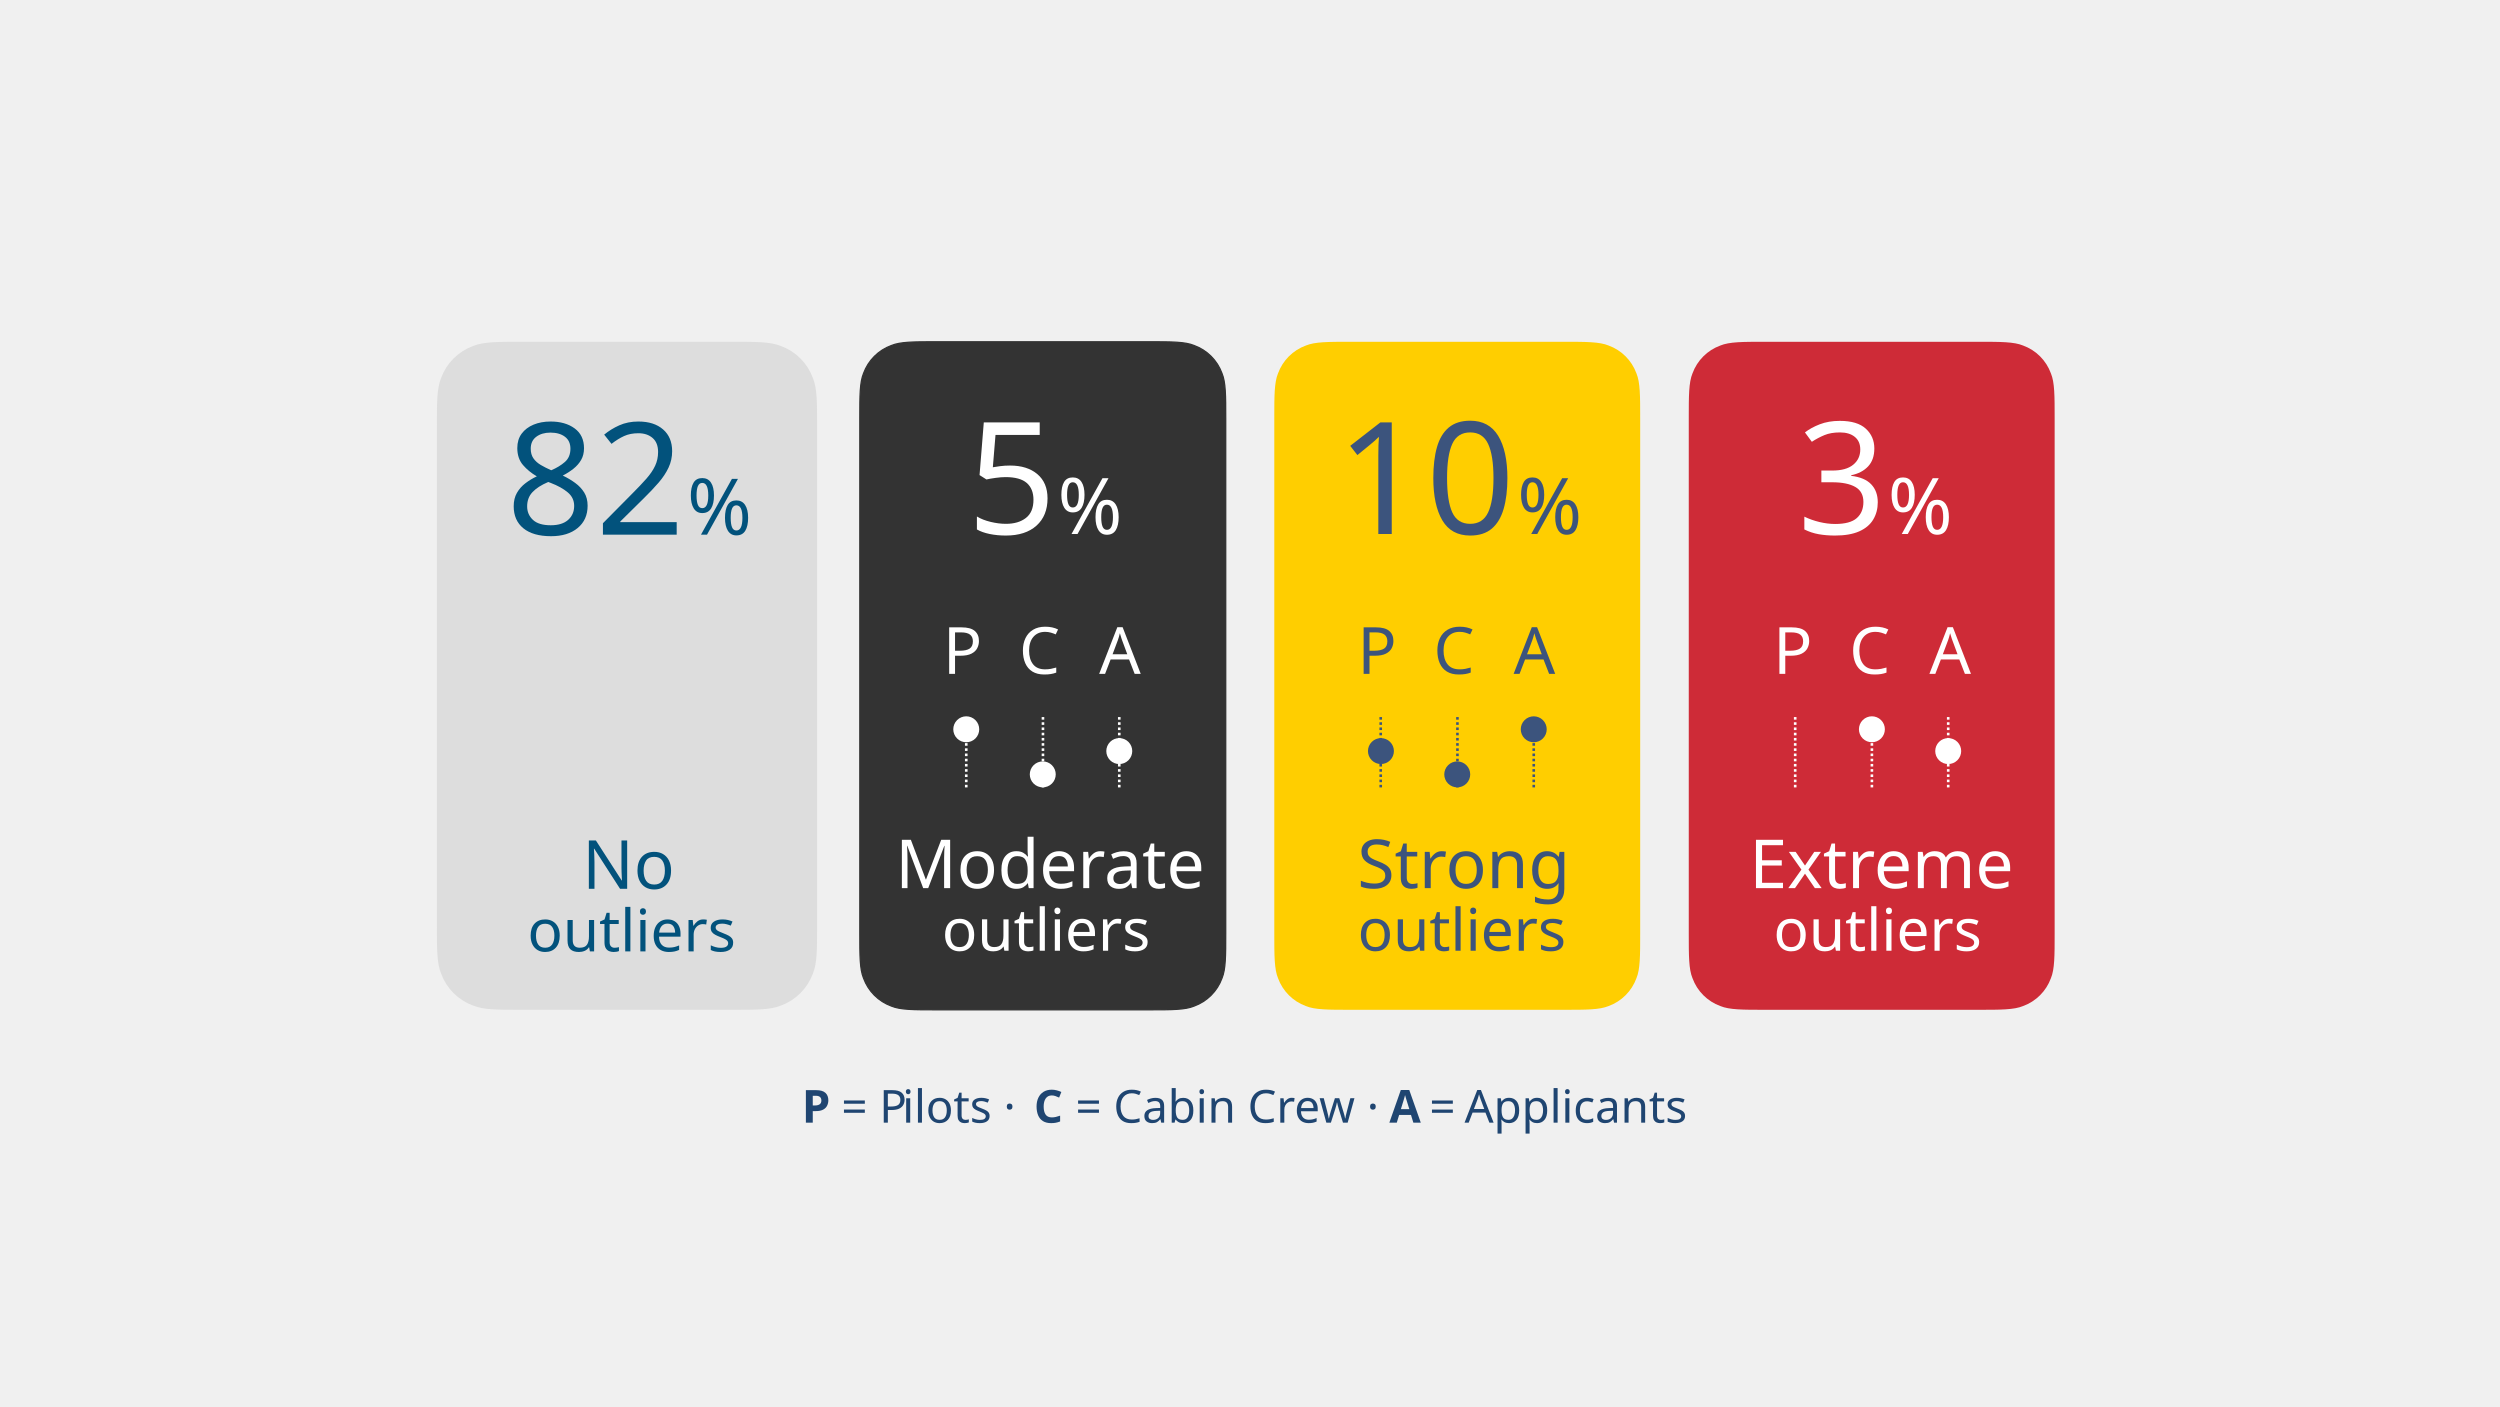
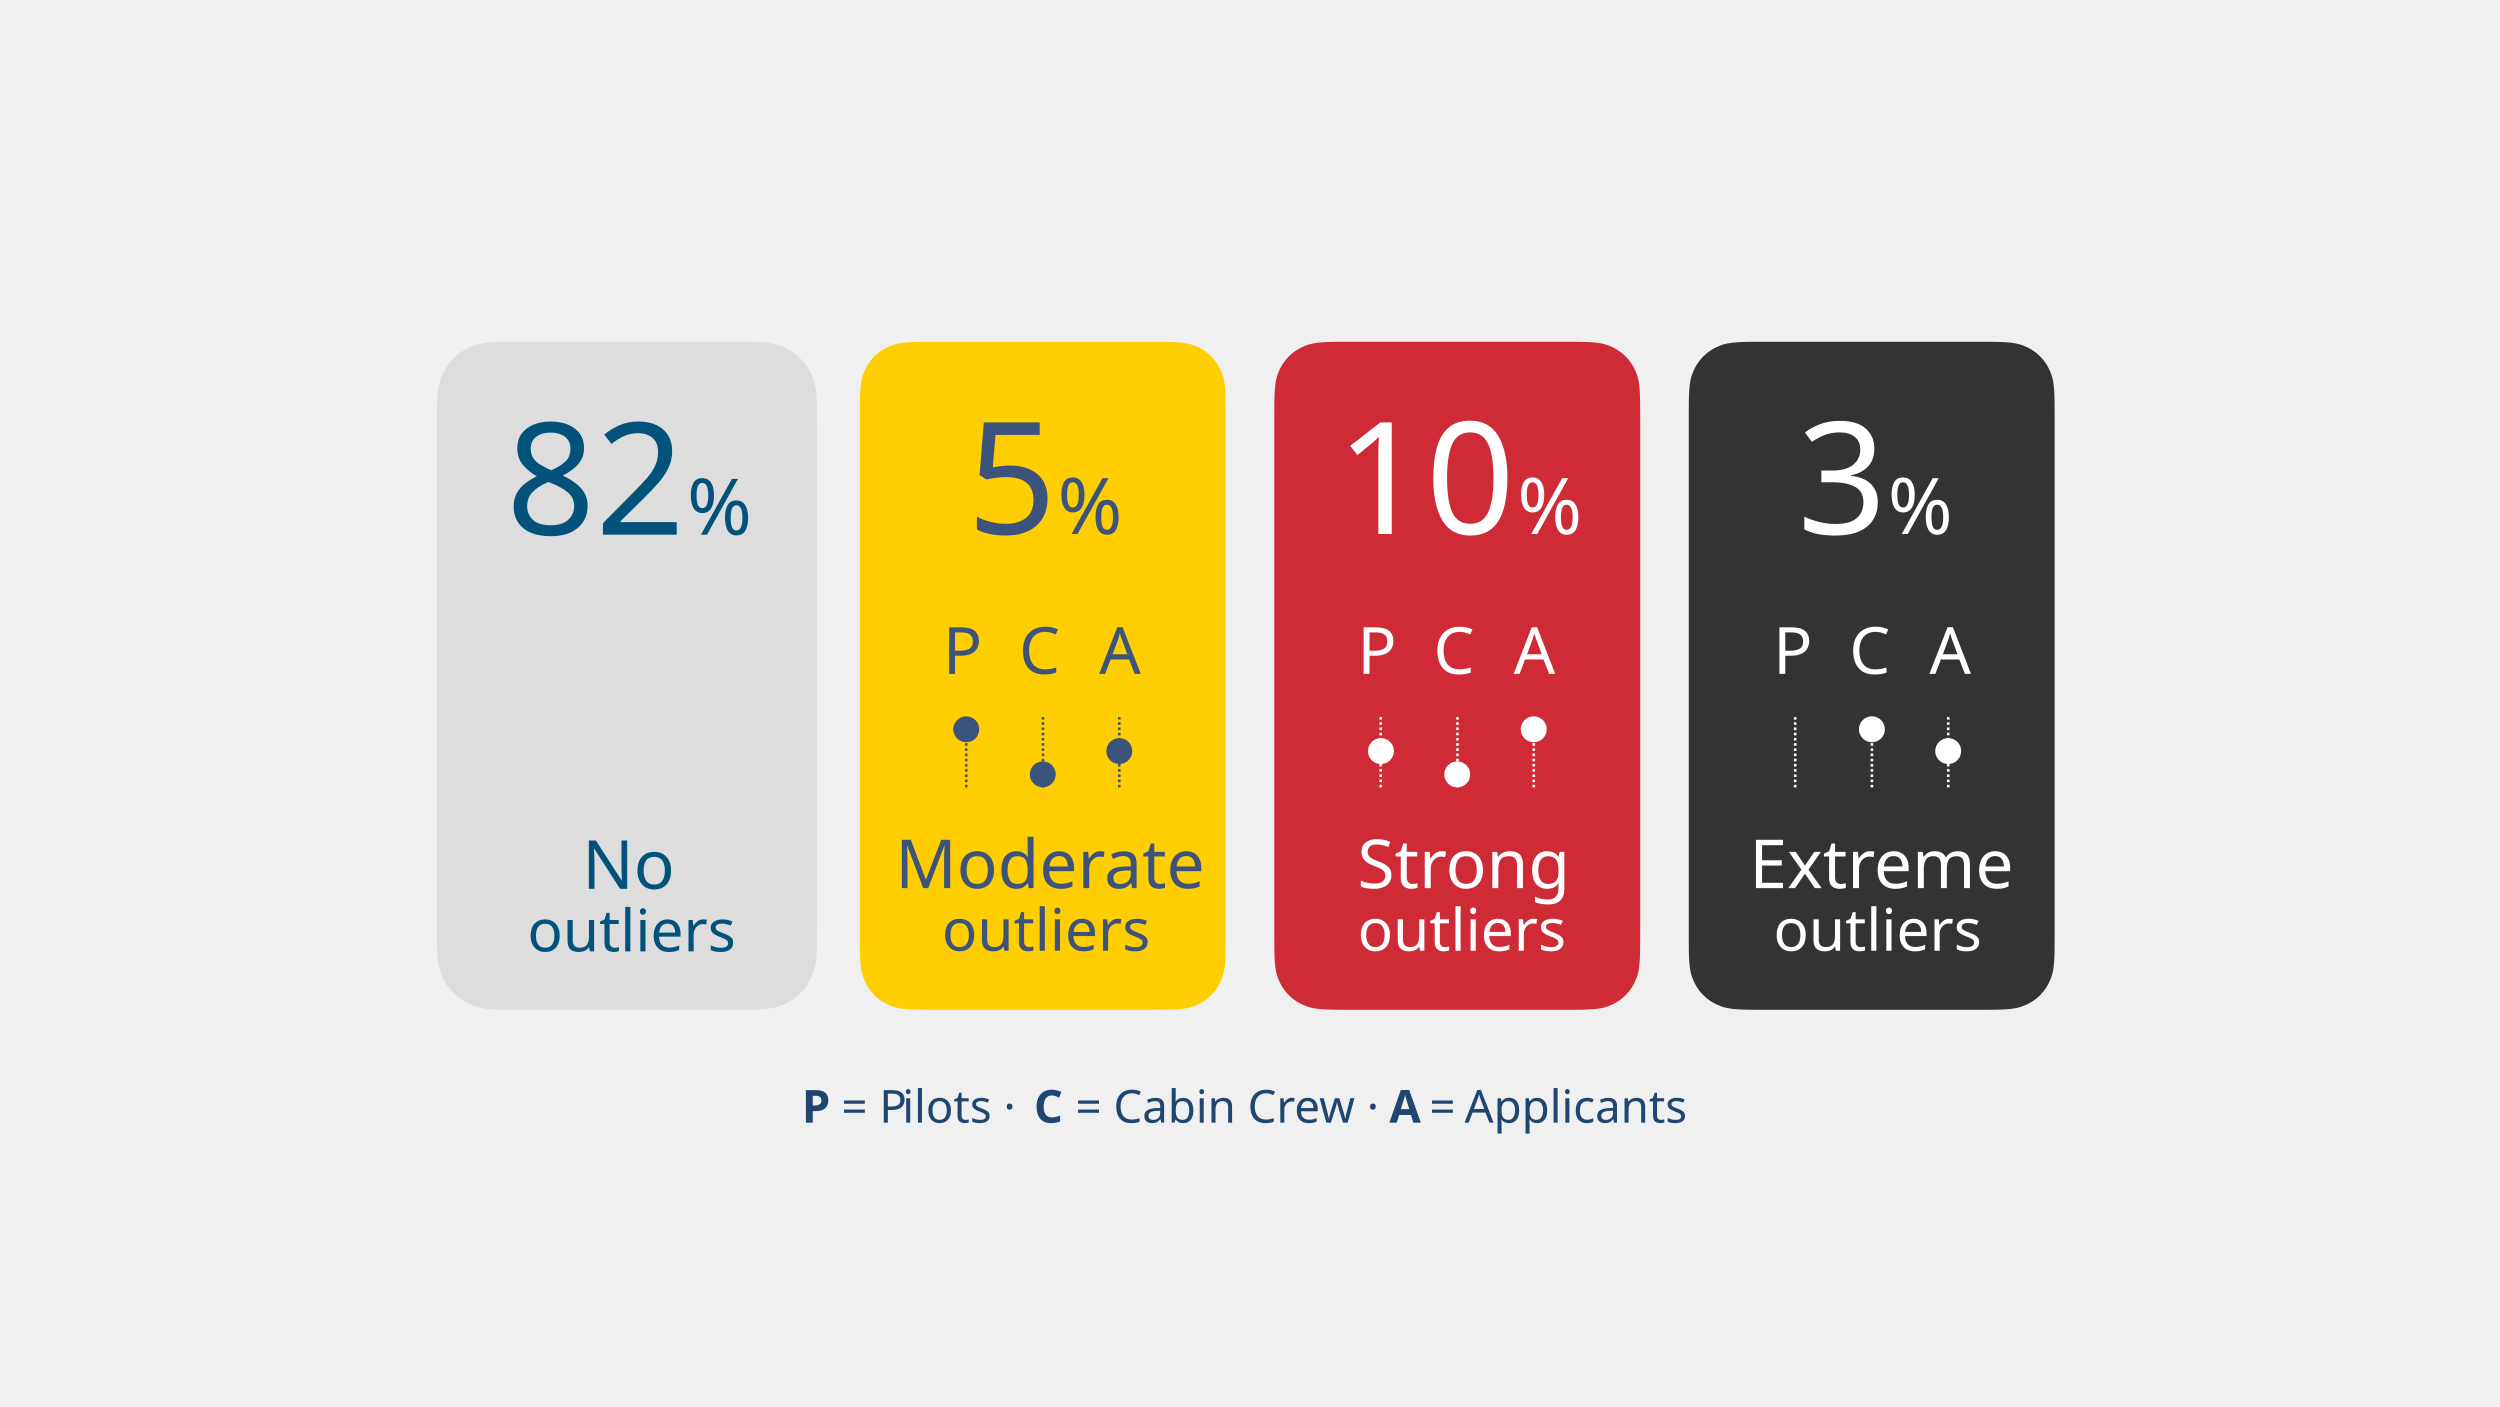
- <svg xmlns="http://www.w3.org/2000/svg" width="100%" height="100%" viewBox="0 0 1920 1080" version="1.1" xml:space="preserve" style="fill-rule:evenodd;clip-rule:evenodd;stroke-linejoin:round;stroke-miterlimit:2;">
+ <svg xmlns="http://www.w3.org/2000/svg" width="100%" height="100%" viewBox="0 0 1920 1080" version="1.1" xml:space="preserve" style="fill-rule:evenodd;clip-rule:evenodd;">
  <g transform="matrix(1,0,0,1,0,-41.9879)">
-     <path d="M719.047,304.477L882.641,304.477C899.868,304.477 910.204,304.477 917.094,307.354C927.027,310.969 934.852,318.794 938.468,328.727C941.344,335.618 941.344,345.954 941.344,363.18L941.344,758.808C941.344,776.034 941.344,786.37 938.468,793.261C934.852,803.194 927.027,811.019 917.094,814.634C910.204,817.511 899.868,817.511 882.641,817.511L719.047,817.511C701.821,817.511 691.485,817.511 684.595,814.634C674.661,811.019 666.836,803.194 663.221,793.261C660.344,786.37 660.344,776.034 660.344,758.808L660.344,363.18C660.344,345.954 660.344,335.618 663.221,328.727C666.836,318.794 674.661,310.969 684.595,307.354C691.485,304.477 701.821,304.477 719.047,304.477Z" style="fill:rgb(51,51,51);fill-rule:nonzero;stroke:rgb(51,51,51);stroke-width:1px;" />
+     <path d="M719.047,304.477L882.641,304.477C899.868,304.477 910.204,304.477 917.094,307.354C927.027,310.969 934.852,318.794 938.468,328.727C941.344,335.618 941.344,345.954 941.344,363.18L941.344,758.808C941.344,776.034 941.344,786.37 938.468,793.261C934.852,803.194 927.027,811.019 917.094,814.634C910.204,817.511 899.868,817.511 882.641,817.511L719.047,817.511C701.821,817.511 691.485,817.511 684.595,814.634C674.661,811.019 666.836,803.194 663.221,793.261C660.344,786.37 660.344,776.034 660.344,758.808L660.344,363.18C660.344,345.954 660.344,335.618 663.221,328.727C666.836,318.794 674.661,310.969 684.595,307.354C691.485,304.477 701.821,304.477 719.047,304.477Z" style="fill:rgb(255,206,0);fill-rule:nonzero;" />
  </g>
  <g transform="matrix(0,-1,-1,0,801,604.716)">
-     <path d="M0,0L55.774,0" style="fill:none;fill-rule:nonzero;stroke:white;stroke-width:2px;stroke-linejoin:miter;stroke-miterlimit:4;stroke-dasharray:2,2;" />
+     <path d="M0,0L55.774,0" style="fill:none;fill-rule:nonzero;stroke:rgb(60,84,125);stroke-width:2px;stroke-dasharray:2,2;" />
  </g>
  <g transform="matrix(-0.707107,-0.707107,-0.707107,0.707107,1710.27,817.858)">
-     <circle cx="800.844" cy="485.28" r="9.963" style="fill:white;" />
+     <circle cx="800.844" cy="485.28" r="9.963" style="fill:rgb(60,84,125);" />
  </g>
  <g transform="matrix(0,-1,-1,0,742.086,604.716)">
-     <path d="M0,0L55.774,0" style="fill:none;fill-rule:nonzero;stroke:white;stroke-width:2px;stroke-linejoin:miter;stroke-miterlimit:4;stroke-dasharray:2,2;" />
+     <path d="M0,0L55.774,0" style="fill:none;fill-rule:nonzero;stroke:rgb(60,84,125);stroke-width:2px;stroke-dasharray:2,2;" />
  </g>
  <g transform="matrix(-0.707107,-0.707107,-0.707107,0.707107,1634.45,717.19)">
-     <circle cx="742.085" cy="519.911" r="9.963" style="fill:white;" />
+     <circle cx="742.085" cy="519.911" r="9.963" style="fill:rgb(60,84,125);" />
  </g>
  <g transform="matrix(0,-1,-1,0,859.603,604.716)">
-     <path d="M0,0L55.774,0" style="fill:none;fill-rule:nonzero;stroke:white;stroke-width:2px;stroke-linejoin:miter;stroke-miterlimit:4;stroke-dasharray:2,2;" />
+     <path d="M0,0L55.774,0" style="fill:none;fill-rule:nonzero;stroke:rgb(60,84,125);stroke-width:2px;stroke-dasharray:2,2;" />
  </g>
  <g transform="matrix(-0.707107,-0.707107,-0.707107,0.707107,1823.23,828.866)">
-     <circle cx="859.603" cy="503.17" r="9.963" style="fill:white;" />
+     <circle cx="859.603" cy="503.17" r="9.963" style="fill:rgb(60,84,125);" />
  </g>
  <g transform="matrix(1,0,0,1,0,-77.3894)">
    <rect x="723.623" y="546.695" width="154.442" height="60" style="fill-opacity:0;" />
  </g>
  <g transform="matrix(1,0,0,1,0,-41.9879)">
-     <path d="M1037.36,304.477L1200.95,304.477C1218.18,304.477 1228.52,304.477 1235.4,307.354C1245.34,310.969 1253.16,318.794 1256.78,328.727C1259.66,335.618 1259.66,345.954 1259.66,363.18L1259.66,758.808C1259.66,776.034 1259.66,786.37 1256.78,793.261C1253.16,803.194 1245.34,811.019 1235.4,814.634C1228.52,817.511 1218.18,817.511 1200.95,817.511L1037.36,817.511C1020.13,817.511 1009.8,817.511 1002.91,814.634C992.973,811.019 985.148,803.194 981.532,793.261C978.656,786.37 978.656,776.034 978.656,758.808L978.656,363.18C978.656,345.954 978.656,335.618 981.532,328.727C985.148,318.794 992.973,310.969 1002.91,307.354C1009.8,304.477 1020.13,304.477 1037.36,304.477Z" style="fill:rgb(255,206,0);fill-rule:nonzero;" />
+     <path d="M1037.36,304.477L1200.95,304.477C1218.18,304.477 1228.52,304.477 1235.4,307.354C1245.34,310.969 1253.16,318.794 1256.78,328.727C1259.66,335.618 1259.66,345.954 1259.66,363.18L1259.66,758.808C1259.66,776.034 1259.66,786.37 1256.78,793.261C1253.16,803.194 1245.34,811.019 1235.4,814.634C1228.52,817.511 1218.18,817.511 1200.95,817.511L1037.36,817.511C1020.13,817.511 1009.8,817.511 1002.91,814.634C992.973,811.019 985.148,803.194 981.532,793.261C978.656,786.37 978.656,776.034 978.656,758.808L978.656,363.18C978.656,345.954 978.656,335.618 981.532,328.727C985.148,318.794 992.973,310.969 1002.91,307.354C1009.8,304.477 1020.13,304.477 1037.36,304.477Z" style="fill:rgb(206,43,55);fill-rule:nonzero;" />
  </g>
  <g transform="matrix(0,-1,-1,0,1119.31,604.716)">
-     <path d="M0,0L55.774,0" style="fill:none;fill-rule:nonzero;stroke:rgb(60,84,125);stroke-width:2px;stroke-linejoin:miter;stroke-miterlimit:4;stroke-dasharray:2,2;" />
+     <path d="M0,0L55.774,0" style="fill:none;fill-rule:nonzero;stroke:white;stroke-width:2px;stroke-dasharray:2,2;" />
  </g>
  <g transform="matrix(-0.707114,-0.707099,-0.707099,0.707114,2253.67,1042.93)">
-     <circle cx="1119.15" cy="485.28" r="9.963" style="fill:rgb(60,84,125);" />
+     <circle cx="1119.15" cy="485.28" r="9.963" style="fill:white;" />
  </g>
  <g transform="matrix(0,-1,-1,0,1060.4,604.716)">
-     <path d="M0,0L55.774,0" style="fill:rgb(60,84,125);fill-rule:nonzero;stroke:rgb(60,84,125);stroke-width:2px;stroke-linejoin:miter;stroke-miterlimit:4;stroke-dasharray:2,2;" />
+     <path d="M0,0L55.774,0" style="fill:none;fill-rule:nonzero;stroke:white;stroke-width:2px;stroke-dasharray:2,2;" />
  </g>
  <g transform="matrix(-0.707114,-0.707099,-0.707099,0.707114,2166.28,970.946)">
-     <circle cx="1060.55" cy="503.171" r="9.963" style="fill:rgb(60,84,125);" />
+     <circle cx="1060.55" cy="503.171" r="9.963" style="fill:white;" />
  </g>
  <g transform="matrix(0,-1,-1,0,1177.92,604.716)">
-     <path d="M0,0L55.774,0" style="fill:none;fill-rule:nonzero;stroke:rgb(60,84,125);stroke-width:2px;stroke-linejoin:miter;stroke-miterlimit:4;stroke-dasharray:2,2;" />
+     <path d="M0,0L55.774,0" style="fill:none;fill-rule:nonzero;stroke:white;stroke-width:2px;stroke-dasharray:2,2;" />
  </g>
  <g transform="matrix(-0.707114,-0.707099,-0.707099,0.707114,2378.46,1025.36)">
-     <circle cx="1177.91" cy="519.911" r="9.963" style="fill:rgb(60,84,125);" />
+     <circle cx="1177.91" cy="519.911" r="9.963" style="fill:white;" />
  </g>
  <g transform="matrix(1,0,0,1,0,-77.3894)">
    <rect x="1041.93" y="546.695" width="154.442" height="60" style="fill-opacity:0;" />
  </g>
  <g transform="matrix(1,0,0,1,0,-41.9879)">
-     <path d="M1355.67,304.477L1519.26,304.477C1536.49,304.477 1546.83,304.477 1553.72,307.354C1563.65,310.969 1571.48,318.794 1575.09,328.727C1577.97,335.618 1577.97,345.954 1577.97,363.18L1577.97,758.808C1577.97,776.034 1577.97,786.37 1575.09,793.261C1571.48,803.194 1563.65,811.019 1553.72,814.634C1546.83,817.511 1536.49,817.511 1519.26,817.511L1355.67,817.511C1338.44,817.511 1328.11,817.511 1321.22,814.634C1311.28,811.019 1303.46,803.194 1299.84,793.261C1296.97,786.37 1296.97,776.034 1296.97,758.808L1296.97,363.18C1296.97,345.954 1296.97,335.618 1299.84,328.727C1303.46,318.794 1311.28,310.969 1321.22,307.354C1328.11,304.477 1338.44,304.477 1355.67,304.477Z" style="fill:rgb(206,43,55);fill-rule:nonzero;" />
+     <path d="M1355.67,304.477L1519.26,304.477C1536.49,304.477 1546.83,304.477 1553.72,307.354C1563.65,310.969 1571.48,318.794 1575.09,328.727C1577.97,335.618 1577.97,345.954 1577.97,363.18L1577.97,758.808C1577.97,776.034 1577.97,786.37 1575.09,793.261C1571.48,803.194 1563.65,811.019 1553.72,814.634C1546.83,817.511 1536.49,817.511 1519.26,817.511L1355.67,817.511C1338.44,817.511 1328.11,817.511 1321.22,814.634C1311.28,811.019 1303.46,803.194 1299.84,793.261C1296.97,786.37 1296.97,776.034 1296.97,758.808L1296.97,363.18C1296.97,345.954 1296.97,335.618 1299.84,328.727C1303.46,318.794 1311.28,310.969 1321.22,307.354C1328.11,304.477 1338.44,304.477 1355.67,304.477Z" style="fill:rgb(51,51,51);fill-rule:nonzero;" />
  </g>
  <g transform="matrix(0,-1,-1,0,1437.62,604.716)">
-     <path d="M0,0L55.774,0" style="fill:none;fill-rule:nonzero;stroke:white;stroke-width:2px;stroke-linejoin:miter;stroke-miterlimit:4;stroke-dasharray:2,2;" />
+     <path d="M0,0L55.774,0" style="fill:none;fill-rule:nonzero;stroke:white;stroke-width:2px;stroke-dasharray:2,2;" />
  </g>
  <g transform="matrix(-0.707114,-0.707099,-0.707099,0.707114,2821.81,1208.99)">
    <circle cx="1437.62" cy="519.911" r="9.963" style="fill:white;" />
  </g>
  <g transform="matrix(0,-1,-1,0,1378.71,604.716)">
-     <path d="M0,0L55.774,0" style="fill:none;fill-rule:nonzero;stroke:white;stroke-width:2px;stroke-linejoin:miter;stroke-miterlimit:4;stroke-dasharray:2,2;" />
+     <path d="M0,0L55.774,0" style="fill:none;fill-rule:nonzero;stroke:white;stroke-width:2px;stroke-dasharray:2,2;" />
  </g>
  <g transform="matrix(0,-1,-1,0,1496.23,604.716)">
-     <path d="M0,0L55.774,0" style="fill:none;fill-rule:nonzero;stroke:white;stroke-width:2px;stroke-linejoin:miter;stroke-miterlimit:4;stroke-dasharray:2,2;" />
+     <path d="M0,0L55.774,0" style="fill:none;fill-rule:nonzero;stroke:white;stroke-width:2px;stroke-dasharray:2,2;" />
  </g>
  <g transform="matrix(-0.707114,-0.707099,-0.707099,0.707114,2910.02,1279.01)">
    <circle cx="1496.23" cy="503.17" r="9.963" style="fill:white;" />
  </g>
  <g transform="matrix(1,0,0,1,0,-77.3894)">
    <rect x="1361.25" y="546.695" width="154.442" height="60" style="fill-opacity:0;" />
  </g>
  <g transform="matrix(1,0,0,1,556.762,-91)">
    <g transform="matrix(1,0,0,1,59,953.224)">
      <text x="0px" y="0px" style="font-family:'TrebuchetMS-Bold', 'Trebuchet MS', sans-serif;font-weight:700;font-size:35px;fill:rgb(31,69,113);">P</text>
    </g>
    <g>
      <g transform="matrix(1,0,0,1,89.448,953.224)">
        <text x="0px" y="0px" style="font-family:'TrebuchetMS', 'Trebuchet MS', sans-serif;font-size:35px;fill:rgb(31,69,113);">= P</text>
      </g>
      <g transform="matrix(1,0,0,1,136.211,953.224)">
        <text x="0px" y="0px" style="font-family:'TrebuchetMS', 'Trebuchet MS', sans-serif;font-size:35px;fill:rgb(31,69,113);">ilots ·</text>
      </g>
    </g>
    <g transform="matrix(1,0,0,1,237.287,953.224)">
      <text x="0px" y="0px" style="font-family:'TrebuchetMS-Bold', 'Trebuchet MS', sans-serif;font-weight:700;font-size:35px;fill:rgb(31,69,113);">C</text>
    </g>
    <g transform="matrix(1,0,0,1,269.257,953.224)">
      <text x="0px" y="0px" style="font-family:'TrebuchetMS', 'Trebuchet MS', sans-serif;font-size:35px;fill:rgb(31,69,113);">= Cabin Crew ·</text>
    </g>
    <g transform="matrix(1,0,0,1,510.251,953.224)">
      <text x="0px" y="0px" style="font-family:'TrebuchetMS-Bold', 'Trebuchet MS', sans-serif;font-weight:700;font-size:35px;fill:rgb(31,69,113);">A</text>
    </g>
    <g>
      <g transform="matrix(1,0,0,1,541.036,953.224)">
        <text x="0px" y="0px" style="font-family:'TrebuchetMS', 'Trebuchet MS', sans-serif;font-size:35px;fill:rgb(31,69,113);">=</text>
      </g>
      <g transform="matrix(1,0,0,1,568.008,953.224)">
        <text x="0px" y="0px" style="font-family:'TrebuchetMS', 'Trebuchet MS', sans-serif;font-size:35px;fill:rgb(31,69,113);">Applicants</text>
      </g>
    </g>
  </g>
  <g>
    <g transform="matrix(1,0,0,1,742.705,410.101)">
-       <text x="0px" y="0px" style="font-family:'Geometric415BT-BlackA', 'Geometr415 Blk BT', sans-serif;font-size:120px;fill:white;">5</text>
+       <text x="0px" y="0px" style="font-family:'Geometric415BT-BlackA', 'Geometr415 Blk BT', sans-serif;font-size:120px;fill:rgb(60,84,125);">5</text>
    </g>
    <g transform="matrix(1,0,0,1,812.197,410.101)">
+       <text x="0px" y="0px" style="font-family:'Geometric415BT-BlackA', 'Geometr415 Blk BT', sans-serif;font-size:60px;fill:rgb(60,84,125);">%</text>
+     </g>
+     <g transform="matrix(1,0,0,1,687.592,682.111)">
+       <text x="0px" y="0px" style="font-family:'Geometric415BT-BlackA', 'Geometr415 Blk BT', sans-serif;font-size:52px;fill:rgb(60,84,125);">Moderate</text>
+     </g>
+     <g transform="matrix(1,0,0,1,723.38,730.181)">
+       <text x="0px" y="0px" style="font-family:'TrebuchetMS', 'Trebuchet MS', sans-serif;font-size:45px;fill:rgb(60,84,125);">outliers</text>
+     </g>
+   </g>
+   <g>
+     <g transform="matrix(1,0,0,1,724.123,517.513)">
+       <text x="0px" y="0px" style="font-family:'Geometric415BT-BlackA', 'Geometr415 Blk BT', sans-serif;font-size:50px;fill:rgb(60,84,125);">P</text>
+     </g>
+     <g transform="matrix(1,0,0,1,782.544,517.513)">
+       <g>
+         <text x="0px" y="0px" style="font-family:'Geometric415BT-BlackA', 'Geometr415 Blk BT', sans-serif;font-size:50px;fill:rgb(60,84,125);">C</text>
+         <g transform="matrix(1,0,0,1,61.618,0)">
+           <text x="0px" y="0px" style="font-family:'Geometric415BT-BlackA', 'Geometr415 Blk BT', sans-serif;font-size:50px;fill:rgb(60,84,125);">A</text>
+         </g>
+       </g>
+     </g>
+   </g>
+   <g>
+     <g transform="matrix(1,0,0,1,1026.27,410.101)">
+       <text x="0px" y="0px" style="font-family:'Geometric415BT-BlackA', 'Geometr415 Blk BT', sans-serif;font-size:120px;fill:white;">10</text>
+     </g>
+     <g transform="matrix(1,0,0,1,1165.25,410.101)">
      <text x="0px" y="0px" style="font-family:'Geometric415BT-BlackA', 'Geometr415 Blk BT', sans-serif;font-size:60px;fill:white;">%</text>
    </g>
-     <g transform="matrix(1,0,0,1,687.592,682.111)">
-       <text x="0px" y="0px" style="font-family:'Geometric415BT-BlackA', 'Geometr415 Blk BT', sans-serif;font-size:52px;fill:white;">Moderate</text>
-     </g>
-     <g transform="matrix(1,0,0,1,723.38,730.181)">
+     <g transform="matrix(1,0,0,1,1042.48,682.111)">
+       <text x="0px" y="0px" style="font-family:'Geometric415BT-BlackA', 'Geometr415 Blk BT', sans-serif;font-size:52px;fill:white;">Strong</text>
+     </g>
+     <g transform="matrix(1,0,0,1,1042.69,730.181)">
      <text x="0px" y="0px" style="font-family:'TrebuchetMS', 'Trebuchet MS', sans-serif;font-size:45px;fill:white;">outliers</text>
    </g>
  </g>
  <g>
-     <g transform="matrix(1,0,0,1,724.123,517.513)">
+     <g transform="matrix(1,0,0,1,1042.43,517.513)">
      <text x="0px" y="0px" style="font-family:'Geometric415BT-BlackA', 'Geometr415 Blk BT', sans-serif;font-size:50px;fill:white;">P</text>
    </g>
-     <g transform="matrix(1,0,0,1,782.544,517.513)">
-       <text x="0px" y="0px" style="font-family:'Geometric415BT-BlackA', 'Geometr415 Blk BT', sans-serif;font-size:50px;fill:white;">C <tspan x="61.618px " y="0px ">A</tspan>
-       </text>
-     </g>
-   </g>
-   <g>
-     <g transform="matrix(1,0,0,1,1026.27,410.101)">
-       <text x="0px" y="0px" style="font-family:'Geometric415BT-BlackA', 'Geometr415 Blk BT', sans-serif;font-size:120px;fill:rgb(60,84,125);">10</text>
-     </g>
-     <g transform="matrix(1,0,0,1,1165.25,410.101)">
-       <text x="0px" y="0px" style="font-family:'Geometric415BT-BlackA', 'Geometr415 Blk BT', sans-serif;font-size:60px;fill:rgb(60,84,125);">%</text>
-     </g>
-     <g transform="matrix(1,0,0,1,1042.48,682.111)">
-       <text x="0px" y="0px" style="font-family:'Geometric415BT-BlackA', 'Geometr415 Blk BT', sans-serif;font-size:52px;fill:rgb(60,84,125);">Strong</text>
-     </g>
-     <g transform="matrix(1,0,0,1,1042.69,730.181)">
-       <text x="0px" y="0px" style="font-family:'TrebuchetMS', 'Trebuchet MS', sans-serif;font-size:45px;fill:rgb(60,84,125);">outliers</text>
-     </g>
-   </g>
-   <g>
-     <g transform="matrix(1,0,0,1,1042.43,517.513)">
-       <text x="0px" y="0px" style="font-family:'Geometric415BT-BlackA', 'Geometr415 Blk BT', sans-serif;font-size:50px;fill:rgb(60,84,125);">P</text>
-     </g>
    <g transform="matrix(1,0,0,1,1100.85,517.513)">
-       <text x="0px" y="0px" style="font-family:'Geometric415BT-BlackA', 'Geometr415 Blk BT', sans-serif;font-size:50px;fill:rgb(60,84,125);">C <tspan x="61.62px " y="0px ">A</tspan>
-       </text>
+       <g>
+         <text x="0px" y="0px" style="font-family:'Geometric415BT-BlackA', 'Geometr415 Blk BT', sans-serif;font-size:50px;fill:white;">C</text>
+         <g transform="matrix(1,0,0,1,61.62,0)">
+           <text x="0px" y="0px" style="font-family:'Geometric415BT-BlackA', 'Geometr415 Blk BT', sans-serif;font-size:50px;fill:white;">A</text>
+         </g>
+       </g>
    </g>
  </g>
  <g>
    <g transform="matrix(1,0,0,1,1380.33,410.101)">
      <text x="0px" y="0px" style="font-family:'Geometric415BT-BlackA', 'Geometr415 Blk BT', sans-serif;font-size:120px;fill:white;">3</text>
    </g>
    <g transform="matrix(1,0,0,1,1449.82,410.101)">
      <text x="0px" y="0px" style="font-family:'Geometric415BT-BlackA', 'Geometr415 Blk BT', sans-serif;font-size:60px;fill:white;">%</text>
    </g>
    <g transform="matrix(1,0,0,1,1343.54,682.111)">
      <text x="0px" y="0px" style="font-family:'Geometric415BT-BlackA', 'Geometr415 Blk BT', sans-serif;font-size:52px;fill:white;">Extreme</text>
    </g>
    <g transform="matrix(1,0,0,1,1362,730.181)">
      <text x="0px" y="0px" style="font-family:'TrebuchetMS', 'Trebuchet MS', sans-serif;font-size:45px;fill:white;">outliers</text>
    </g>
  </g>
  <g>
    <g transform="matrix(1,0,0,1,1361.75,517.513)">
      <text x="0px" y="0px" style="font-family:'Geometric415BT-BlackA', 'Geometr415 Blk BT', sans-serif;font-size:50px;fill:white;">P</text>
    </g>
    <g transform="matrix(1,0,0,1,1420.17,517.513)">
-       <text x="0px" y="0px" style="font-family:'Geometric415BT-BlackA', 'Geometr415 Blk BT', sans-serif;font-size:50px;fill:white;">C <tspan x="61.62px " y="0px ">A</tspan>
-       </text>
+       <g>
+         <text x="0px" y="0px" style="font-family:'Geometric415BT-BlackA', 'Geometr415 Blk BT', sans-serif;font-size:50px;fill:white;">C</text>
+         <g transform="matrix(1,0,0,1,61.62,0)">
+           <text x="0px" y="0px" style="font-family:'Geometric415BT-BlackA', 'Geometr415 Blk BT', sans-serif;font-size:50px;fill:white;">A</text>
+         </g>
+       </g>
    </g>
  </g>
  <g>
    <g transform="matrix(1,0,0,1,0,-41.9879)">
-       <path d="M399.736,309.977L563.33,309.977C580.556,309.977 590.892,309.977 597.783,312.854C607.716,316.469 615.541,324.294 619.156,334.227C622.033,341.118 622.033,351.454 622.033,368.68L622.033,753.308C622.033,770.534 622.033,780.87 619.156,787.761C615.541,797.694 607.716,805.519 597.783,809.134C590.892,812.011 580.556,812.011 563.33,812.011L399.736,812.011C382.51,812.011 372.174,812.011 365.283,809.134C355.35,805.519 347.525,797.694 343.91,787.761C341.033,780.87 341.033,770.534 341.033,753.308L341.033,368.68C341.033,351.454 341.033,341.118 343.91,334.227C347.525,324.294 355.35,316.469 365.283,312.854C372.174,309.977 382.51,309.977 399.736,309.977Z" style="fill:rgb(221,221,221);fill-rule:nonzero;stroke:rgb(221,221,221);stroke-width:11px;stroke-linejoin:miter;stroke-miterlimit:4;" />
+       <path d="M399.736,309.977L563.33,309.977C580.556,309.977 590.892,309.977 597.783,312.854C607.716,316.469 615.541,324.294 619.156,334.227C622.033,341.118 622.033,351.454 622.033,368.68L622.033,753.308C622.033,770.534 622.033,780.87 619.156,787.761C615.541,797.694 607.716,805.519 597.783,809.134C590.892,812.011 580.556,812.011 563.33,812.011L399.736,812.011C382.51,812.011 372.174,812.011 365.283,809.134C355.35,805.519 347.525,797.694 343.91,787.761C341.033,780.87 341.033,770.534 341.033,753.308L341.033,368.68C341.033,351.454 341.033,341.118 343.91,334.227C347.525,324.294 355.35,316.469 365.283,312.854C372.174,309.977 382.51,309.977 399.736,309.977Z" style="fill:rgb(221,221,221);fill-rule:nonzero;stroke:rgb(221,221,221);stroke-width:11px;" />
    </g>
    <g>
      <g transform="matrix(1,0,0,1,388.647,410.601)">
        <text x="0px" y="0px" style="font-family:'Geometric415BT-BlackA', 'Geometr415 Blk BT', sans-serif;font-size:120px;fill:rgb(2,82,124);">82</text>
      </g>
      <g transform="matrix(1,0,0,1,527.632,410.601)">
        <text x="0px" y="0px" style="font-family:'Geometric415BT-BlackA', 'Geometr415 Blk BT', sans-serif;font-size:60px;fill:rgb(2,82,124);">%</text>
      </g>
      <g transform="matrix(1,0,0,1,447.192,682.611)">
        <text x="0px" y="0px" style="font-family:'Geometric415BT-BlackA', 'Geometr415 Blk BT', sans-serif;font-size:52px;fill:rgb(2,82,124);">No</text>
      </g>
      <g transform="matrix(1,0,0,1,405.068,730.681)">
        <text x="0px" y="0px" style="font-family:'TrebuchetMS', 'Trebuchet MS', sans-serif;font-size:45px;fill:rgb(2,82,124);">outliers</text>
      </g>
    </g>
  </g>
</svg>
